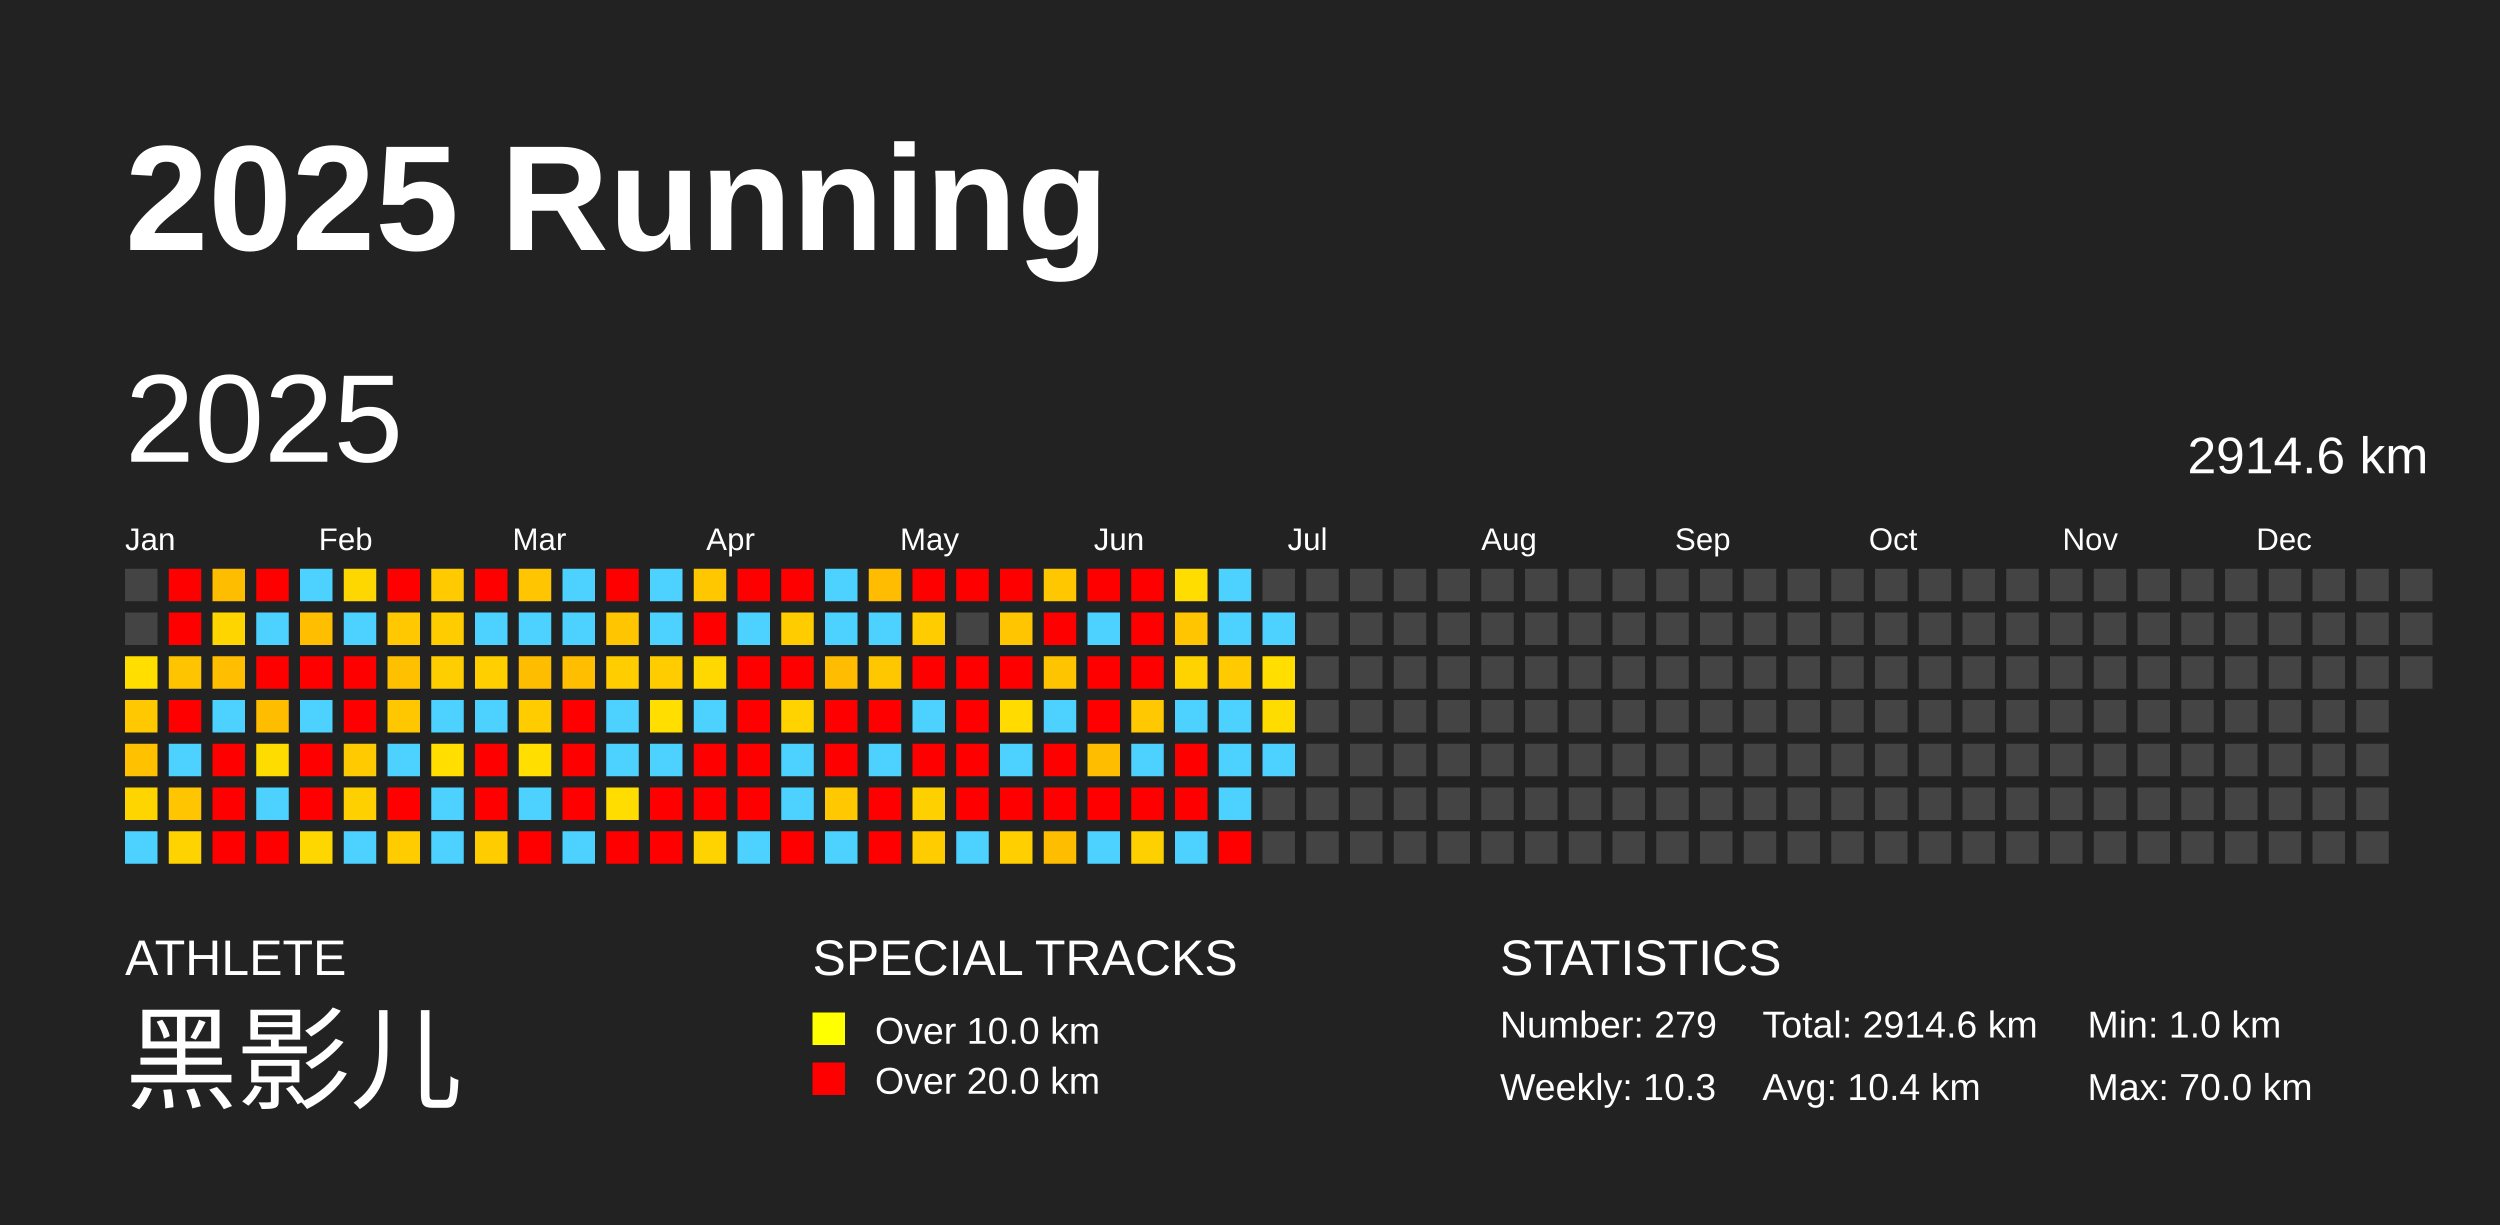
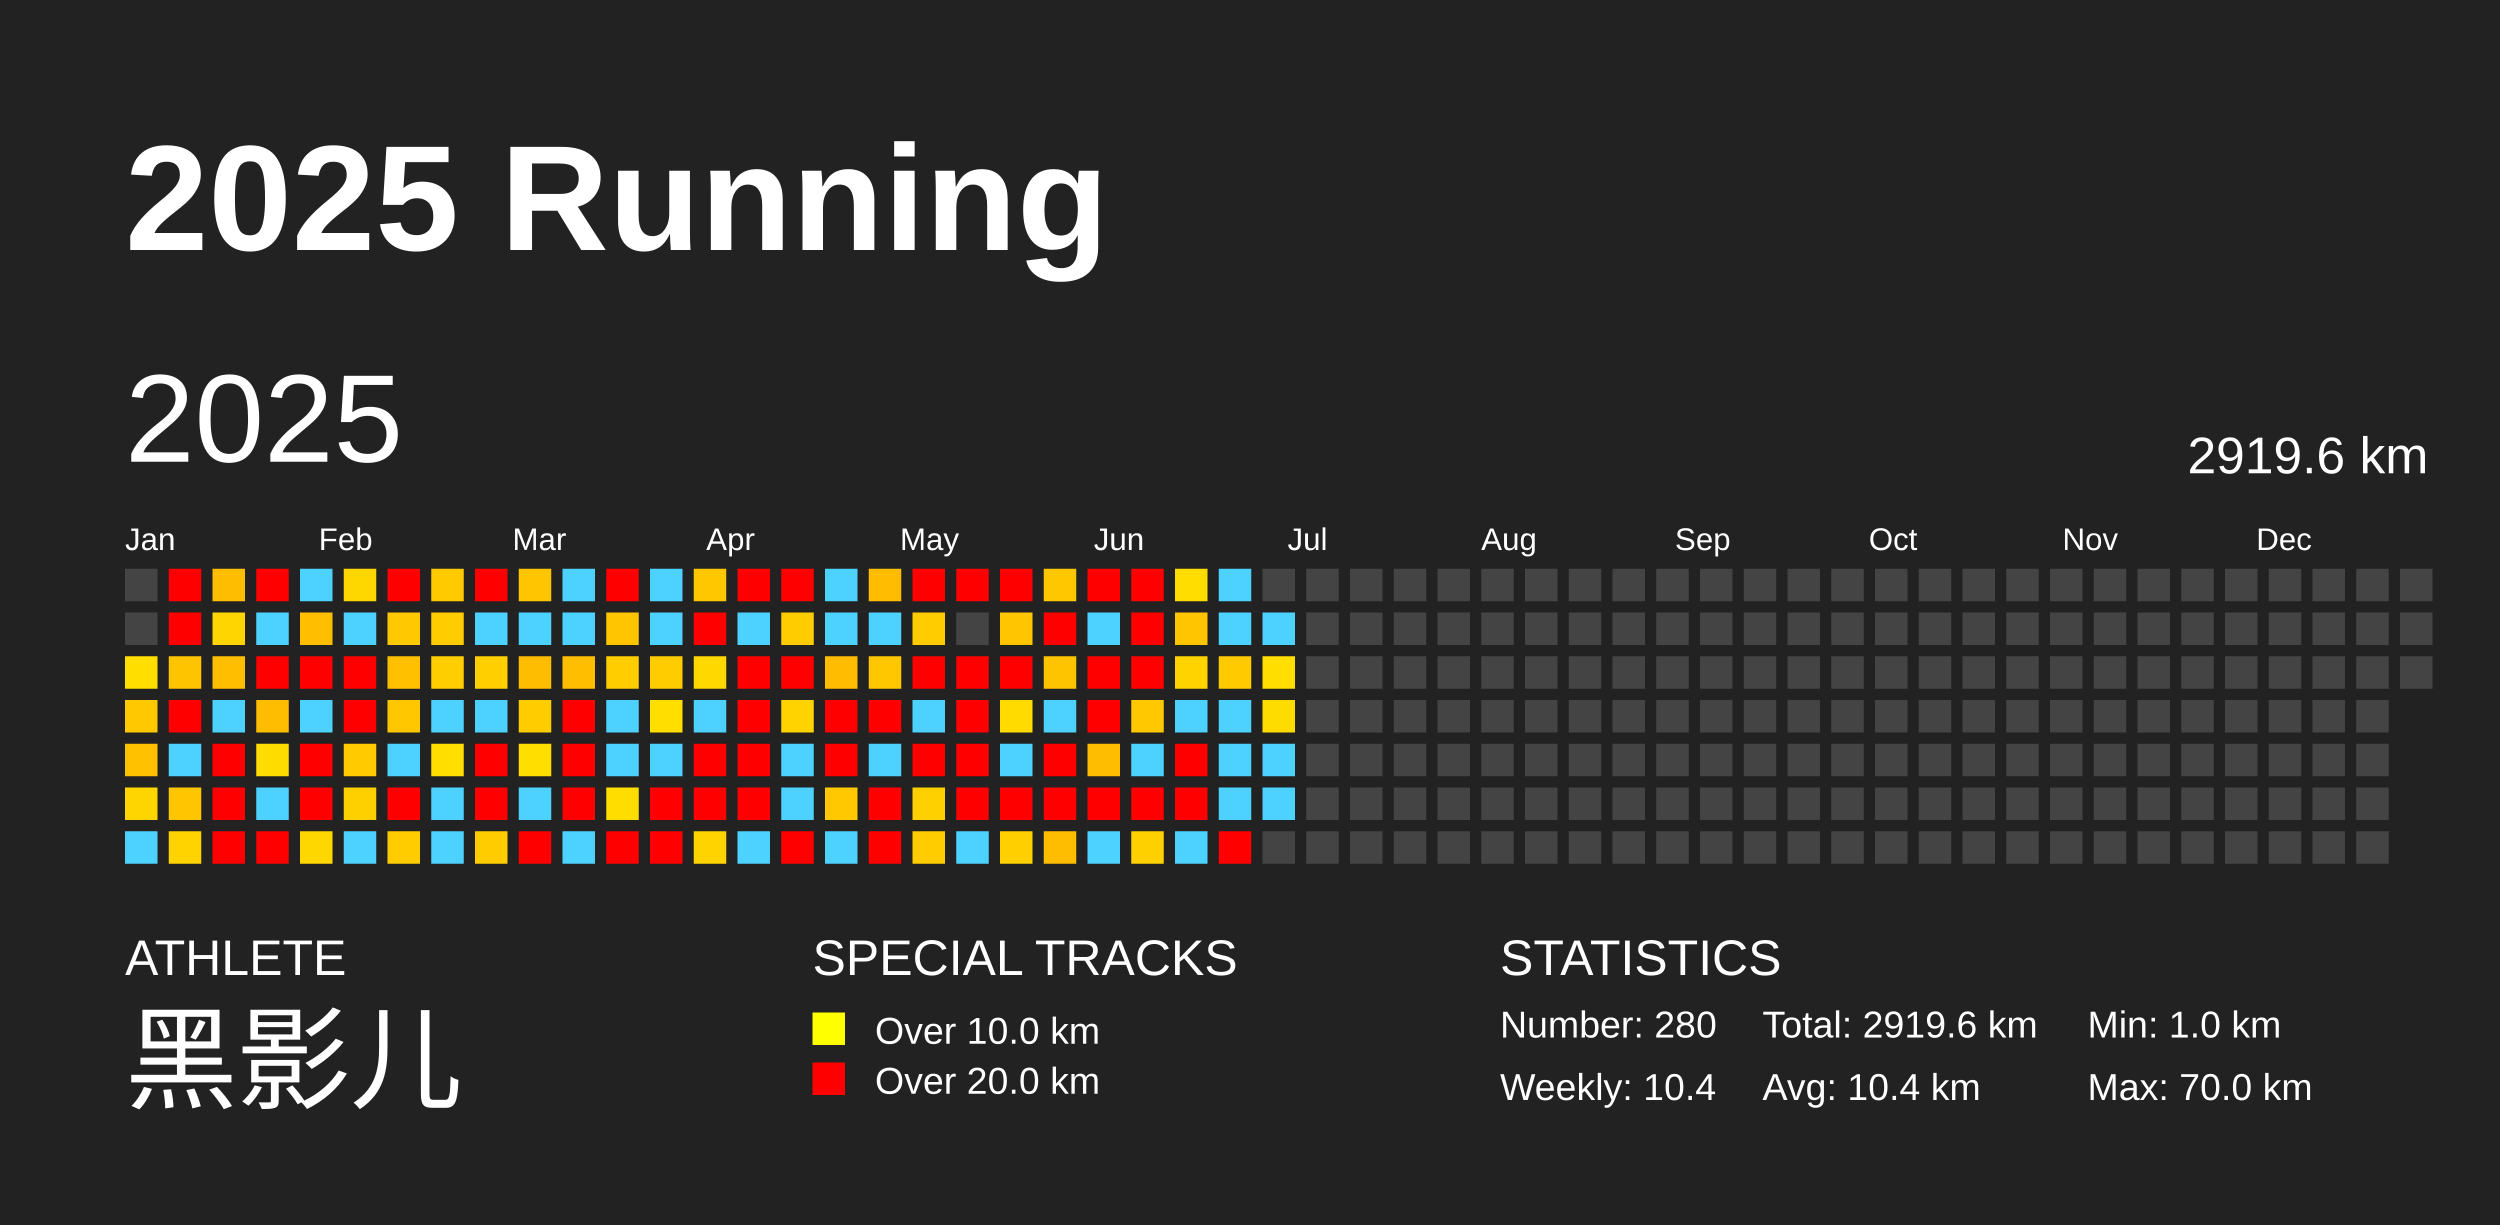
<svg xmlns="http://www.w3.org/2000/svg" baseProfile="full" height="98mm" version="1.1" viewBox="0,0,200,98" width="200mm">
  <defs />
  <rect fill="#222222" height="98" width="200" x="0" y="0" />
  <text fill="#FFFFFF" style="font-size:12px; font-family:Arial; font-weight:bold;" x="10" y="20">2025 Running</text>
  <text fill="#FFFFFF" style="font-size:4px; font-family:Arial" x="10" y="78">ATHLETE</text>
  <text fill="#FFFFFF" style="font-size:9px; font-family:Arial" x="10" y="88">黑影儿</text>
  <text fill="#FFFFFF" style="font-size:4px; font-family:Arial" x="65" y="78">SPECIAL TRACKS</text>
  <rect fill="yellow" height="2.6" width="2.6" x="65" y="81" />
  <text fill="#FFFFFF" style="font-size:3px; font-family:Arial" x="70" y="83.5">Over 10.0 km</text>
  <rect fill="red" height="2.6" width="2.6" x="65" y="85" />
  <text fill="#FFFFFF" style="font-size:3px; font-family:Arial" x="70" y="87.5">Over 20.0 km</text>
  <text fill="#FFFFFF" style="font-size:4px; font-family:Arial" x="120" y="78">STATISTICS</text>
-   <text fill="#FFFFFF" style="font-size:3px; font-family:Arial" x="120" y="83">Number: 279</text>
-   <text fill="#FFFFFF" style="font-size:3px; font-family:Arial" x="120" y="88">Weekly: 10.3</text>
-   <text fill="#FFFFFF" style="font-size:3px; font-family:Arial" x="141" y="83">Total: 2914.6 km</text>
+   <text fill="#FFFFFF" style="font-size:3px; font-family:Arial" x="120" y="83">Number: 280</text>
+   <text fill="#FFFFFF" style="font-size:3px; font-family:Arial" x="120" y="88">Weekly: 10.4</text>
+   <text fill="#FFFFFF" style="font-size:3px; font-family:Arial" x="141" y="83">Total: 2919.6 km</text>
  <text fill="#FFFFFF" style="font-size:3px; font-family:Arial" x="141" y="88">Avg: 10.4 km</text>
  <text fill="#FFFFFF" style="font-size:3px; font-family:Arial" x="167" y="83">Min: 1.0 km</text>
  <text fill="#FFFFFF" style="font-size:3px; font-family:Arial" x="167" y="88">Max: 70.0 km</text>
  <text dominant-baseline="hanging" fill="#FFFFFF" style="font-size:10.0px; font-family:Arial;" x="10" y="30">2025</text>
-   <text dominant-baseline="hanging" fill="#FFFFFF" style="font-size:4.125px; font-family:Arial;" x="175" y="35">2914.6 km</text>
+   <text dominant-baseline="hanging" fill="#FFFFFF" style="font-size:4.125px; font-family:Arial;" x="175" y="35">2919.6 km</text>
  <text fill="#FFFFFF" style="font-size:2.5px; font-family:Arial" x="10.0" y="44">Jan</text>
  <text fill="#FFFFFF" style="font-size:2.5px; font-family:Arial" x="25.5" y="44">Feb</text>
  <text fill="#FFFFFF" style="font-size:2.5px; font-family:Arial" x="41.0" y="44">Mar</text>
  <text fill="#FFFFFF" style="font-size:2.5px; font-family:Arial" x="56.5" y="44">Apr</text>
  <text fill="#FFFFFF" style="font-size:2.5px; font-family:Arial" x="72.0" y="44">May</text>
  <text fill="#FFFFFF" style="font-size:2.5px; font-family:Arial" x="87.5" y="44">Jun</text>
  <text fill="#FFFFFF" style="font-size:2.5px; font-family:Arial" x="103.0" y="44">Jul</text>
  <text fill="#FFFFFF" style="font-size:2.5px; font-family:Arial" x="118.5" y="44">Aug</text>
  <text fill="#FFFFFF" style="font-size:2.5px; font-family:Arial" x="134.0" y="44">Sep</text>
  <text fill="#FFFFFF" style="font-size:2.5px; font-family:Arial" x="149.5" y="44">Oct</text>
  <text fill="#FFFFFF" style="font-size:2.5px; font-family:Arial" x="165.0" y="44">Nov</text>
  <text fill="#FFFFFF" style="font-size:2.5px; font-family:Arial" x="180.5" y="44">Dec</text>
  <rect fill="#444444" height="2.6" width="2.6" x="10.0" y="45.5" />
  <rect fill="#444444" height="2.6" width="2.6" x="10.0" y="49.0" />
  <rect fill="#ffde00" height="2.6" width="2.6" x="10.0" y="52.5" />
  <rect fill="#ffc800" height="2.6" width="2.6" x="10.0" y="56.0" />
  <rect fill="#ffc100" height="2.6" width="2.6" x="10.0" y="59.5" />
  <rect fill="#ffd500" height="2.6" width="2.6" x="10.0" y="63.0" />
  <rect fill="#4dd2ff" height="2.6" width="2.6" x="10.0" y="66.5" />
  <rect fill="red" height="2.6" width="2.6" x="13.5" y="45.5" />
  <rect fill="red" height="2.6" width="2.6" x="13.5" y="49.0" />
  <rect fill="#ffc400" height="2.6" width="2.6" x="13.5" y="52.5" />
  <rect fill="red" height="2.6" width="2.6" x="13.5" y="56.0" />
  <rect fill="#4dd2ff" height="2.6" width="2.6" x="13.5" y="59.5" />
  <rect fill="#ffc500" height="2.6" width="2.6" x="13.5" y="63.0" />
  <rect fill="#ffd300" height="2.6" width="2.6" x="13.5" y="66.5" />
  <rect fill="#ffbd00" height="2.6" width="2.6" x="17.0" y="45.5" />
  <rect fill="#ffd500" height="2.6" width="2.6" x="17.0" y="49.0" />
  <rect fill="#ffbf00" height="2.6" width="2.6" x="17.0" y="52.5" />
  <rect fill="#4dd2ff" height="2.6" width="2.6" x="17.0" y="56.0" />
  <rect fill="red" height="2.6" width="2.6" x="17.0" y="59.5" />
  <rect fill="red" height="2.6" width="2.6" x="17.0" y="63.0" />
  <rect fill="red" height="2.6" width="2.6" x="17.0" y="66.5" />
  <rect fill="red" height="2.6" width="2.6" x="20.5" y="45.5" />
  <rect fill="#4dd2ff" height="2.6" width="2.6" x="20.5" y="49.0" />
  <rect fill="red" height="2.6" width="2.6" x="20.5" y="52.5" />
  <rect fill="#ffbd00" height="2.6" width="2.6" x="20.5" y="56.0" />
  <rect fill="#ffdc00" height="2.6" width="2.6" x="20.5" y="59.5" />
  <rect fill="#4dd2ff" height="2.6" width="2.6" x="20.5" y="63.0" />
  <rect fill="red" height="2.6" width="2.6" x="20.5" y="66.5" />
  <rect fill="#4dd2ff" height="2.6" width="2.6" x="24.0" y="45.5" />
  <rect fill="#ffbf00" height="2.6" width="2.6" x="24.0" y="49.0" />
  <rect fill="red" height="2.6" width="2.6" x="24.0" y="52.5" />
  <rect fill="#4dd2ff" height="2.6" width="2.6" x="24.0" y="56.0" />
  <rect fill="red" height="2.6" width="2.6" x="24.0" y="59.5" />
  <rect fill="red" height="2.6" width="2.6" x="24.0" y="63.0" />
  <rect fill="#ffd700" height="2.6" width="2.6" x="24.0" y="66.5" />
  <rect fill="#ffd700" height="2.6" width="2.6" x="27.5" y="45.5" />
  <rect fill="#4dd2ff" height="2.6" width="2.6" x="27.5" y="49.0" />
  <rect fill="red" height="2.6" width="2.6" x="27.5" y="52.5" />
  <rect fill="red" height="2.6" width="2.6" x="27.5" y="56.0" />
  <rect fill="#ffca00" height="2.6" width="2.6" x="27.5" y="59.5" />
  <rect fill="#ffd000" height="2.6" width="2.6" x="27.5" y="63.0" />
  <rect fill="#4dd2ff" height="2.6" width="2.6" x="27.5" y="66.5" />
  <rect fill="red" height="2.6" width="2.6" x="31.0" y="45.5" />
  <rect fill="#ffc800" height="2.6" width="2.6" x="31.0" y="49.0" />
  <rect fill="#ffc000" height="2.6" width="2.6" x="31.0" y="52.5" />
  <rect fill="#ffc700" height="2.6" width="2.6" x="31.0" y="56.0" />
  <rect fill="#4dd2ff" height="2.6" width="2.6" x="31.0" y="59.5" />
  <rect fill="red" height="2.6" width="2.6" x="31.0" y="63.0" />
  <rect fill="#ffcc00" height="2.6" width="2.6" x="31.0" y="66.5" />
  <rect fill="#ffca00" height="2.6" width="2.6" x="34.5" y="45.5" />
  <rect fill="#ffcc00" height="2.6" width="2.6" x="34.5" y="49.0" />
  <rect fill="#ffce00" height="2.6" width="2.6" x="34.5" y="52.5" />
  <rect fill="#4dd2ff" height="2.6" width="2.6" x="34.5" y="56.0" />
  <rect fill="#ffde00" height="2.6" width="2.6" x="34.5" y="59.5" />
  <rect fill="#4dd2ff" height="2.6" width="2.6" x="34.5" y="63.0" />
  <rect fill="#4dd2ff" height="2.6" width="2.6" x="34.5" y="66.5" />
  <rect fill="red" height="2.6" width="2.6" x="38.0" y="45.5" />
  <rect fill="#4dd2ff" height="2.6" width="2.6" x="38.0" y="49.0" />
  <rect fill="#ffcf00" height="2.6" width="2.6" x="38.0" y="52.5" />
  <rect fill="#4dd2ff" height="2.6" width="2.6" x="38.0" y="56.0" />
  <rect fill="red" height="2.6" width="2.6" x="38.0" y="59.5" />
  <rect fill="red" height="2.6" width="2.6" x="38.0" y="63.0" />
  <rect fill="#ffcc00" height="2.6" width="2.6" x="38.0" y="66.5" />
  <rect fill="#ffc500" height="2.6" width="2.6" x="41.5" y="45.5" />
  <rect fill="#4dd2ff" height="2.6" width="2.6" x="41.5" y="49.0" />
  <rect fill="#ffbd00" height="2.6" width="2.6" x="41.5" y="52.5" />
  <rect fill="#ffcc00" height="2.6" width="2.6" x="41.5" y="56.0" />
  <rect fill="#ffde00" height="2.6" width="2.6" x="41.5" y="59.5" />
  <rect fill="#4dd2ff" height="2.6" width="2.6" x="41.5" y="63.0" />
  <rect fill="red" height="2.6" width="2.6" x="41.5" y="66.5" />
  <rect fill="#4dd2ff" height="2.6" width="2.6" x="45.0" y="45.5" />
  <rect fill="#4dd2ff" height="2.6" width="2.6" x="45.0" y="49.0" />
  <rect fill="#ffbf00" height="2.6" width="2.6" x="45.0" y="52.5" />
  <rect fill="red" height="2.6" width="2.6" x="45.0" y="56.0" />
  <rect fill="red" height="2.6" width="2.6" x="45.0" y="59.5" />
  <rect fill="red" height="2.6" width="2.6" x="45.0" y="63.0" />
  <rect fill="#4dd2ff" height="2.6" width="2.6" x="45.0" y="66.5" />
  <rect fill="red" height="2.6" width="2.6" x="48.5" y="45.5" />
  <rect fill="#ffc500" height="2.6" width="2.6" x="48.5" y="49.0" />
  <rect fill="#ffcd00" height="2.6" width="2.6" x="48.5" y="52.5" />
  <rect fill="#4dd2ff" height="2.6" width="2.6" x="48.5" y="56.0" />
  <rect fill="#4dd2ff" height="2.6" width="2.6" x="48.5" y="59.5" />
  <rect fill="#ffdd00" height="2.6" width="2.6" x="48.5" y="63.0" />
  <rect fill="red" height="2.6" width="2.6" x="48.5" y="66.5" />
  <rect fill="#4dd2ff" height="2.6" width="2.6" x="52.0" y="45.5" />
  <rect fill="#4dd2ff" height="2.6" width="2.6" x="52.0" y="49.0" />
  <rect fill="#ffcc00" height="2.6" width="2.6" x="52.0" y="52.5" />
  <rect fill="#ffde00" height="2.6" width="2.6" x="52.0" y="56.0" />
  <rect fill="#4dd2ff" height="2.6" width="2.6" x="52.0" y="59.5" />
  <rect fill="red" height="2.6" width="2.6" x="52.0" y="63.0" />
  <rect fill="red" height="2.6" width="2.6" x="52.0" y="66.5" />
  <rect fill="#ffc700" height="2.6" width="2.6" x="55.5" y="45.5" />
  <rect fill="red" height="2.6" width="2.6" x="55.5" y="49.0" />
  <rect fill="#ffd800" height="2.6" width="2.6" x="55.5" y="52.5" />
  <rect fill="#4dd2ff" height="2.6" width="2.6" x="55.5" y="56.0" />
  <rect fill="red" height="2.6" width="2.6" x="55.5" y="59.5" />
  <rect fill="red" height="2.6" width="2.6" x="55.5" y="63.0" />
  <rect fill="#ffd300" height="2.6" width="2.6" x="55.5" y="66.5" />
  <rect fill="red" height="2.6" width="2.6" x="59.0" y="45.5" />
  <rect fill="#4dd2ff" height="2.6" width="2.6" x="59.0" y="49.0" />
  <rect fill="red" height="2.6" width="2.6" x="59.0" y="52.5" />
  <rect fill="red" height="2.6" width="2.6" x="59.0" y="56.0" />
  <rect fill="red" height="2.6" width="2.6" x="59.0" y="59.5" />
  <rect fill="red" height="2.6" width="2.6" x="59.0" y="63.0" />
  <rect fill="#4dd2ff" height="2.6" width="2.6" x="59.0" y="66.5" />
  <rect fill="red" height="2.6" width="2.6" x="62.5" y="45.5" />
  <rect fill="#ffcc00" height="2.6" width="2.6" x="62.5" y="49.0" />
  <rect fill="red" height="2.6" width="2.6" x="62.5" y="52.5" />
  <rect fill="#ffd300" height="2.6" width="2.6" x="62.5" y="56.0" />
  <rect fill="#4dd2ff" height="2.6" width="2.6" x="62.5" y="59.5" />
  <rect fill="#4dd2ff" height="2.6" width="2.6" x="62.5" y="63.0" />
  <rect fill="red" height="2.6" width="2.6" x="62.5" y="66.5" />
  <rect fill="#4dd2ff" height="2.6" width="2.6" x="66.0" y="45.5" />
  <rect fill="#4dd2ff" height="2.6" width="2.6" x="66.0" y="49.0" />
  <rect fill="#ffbc00" height="2.6" width="2.6" x="66.0" y="52.5" />
  <rect fill="red" height="2.6" width="2.6" x="66.0" y="56.0" />
  <rect fill="red" height="2.6" width="2.6" x="66.0" y="59.5" />
  <rect fill="#ffc800" height="2.6" width="2.6" x="66.0" y="63.0" />
  <rect fill="#4dd2ff" height="2.6" width="2.6" x="66.0" y="66.5" />
  <rect fill="#ffbc00" height="2.6" width="2.6" x="69.5" y="45.5" />
  <rect fill="#4dd2ff" height="2.6" width="2.6" x="69.5" y="49.0" />
  <rect fill="#ffc700" height="2.6" width="2.6" x="69.5" y="52.5" />
  <rect fill="red" height="2.6" width="2.6" x="69.5" y="56.0" />
  <rect fill="#4dd2ff" height="2.6" width="2.6" x="69.5" y="59.5" />
  <rect fill="red" height="2.6" width="2.6" x="69.5" y="63.0" />
  <rect fill="red" height="2.6" width="2.6" x="69.5" y="66.5" />
  <rect fill="red" height="2.6" width="2.6" x="73.0" y="45.5" />
  <rect fill="#ffcc00" height="2.6" width="2.6" x="73.0" y="49.0" />
  <rect fill="red" height="2.6" width="2.6" x="73.0" y="52.5" />
  <rect fill="#4dd2ff" height="2.6" width="2.6" x="73.0" y="56.0" />
  <rect fill="red" height="2.6" width="2.6" x="73.0" y="59.5" />
  <rect fill="#ffd000" height="2.6" width="2.6" x="73.0" y="63.0" />
  <rect fill="#ffcc00" height="2.6" width="2.6" x="73.0" y="66.5" />
  <rect fill="red" height="2.6" width="2.6" x="76.5" y="45.5" />
  <rect fill="#444444" height="2.6" width="2.6" x="76.5" y="49.0" />
  <rect fill="red" height="2.6" width="2.6" x="76.5" y="52.5" />
  <rect fill="red" height="2.6" width="2.6" x="76.5" y="56.0" />
  <rect fill="red" height="2.6" width="2.6" x="76.5" y="59.5" />
  <rect fill="red" height="2.6" width="2.6" x="76.5" y="63.0" />
  <rect fill="#4dd2ff" height="2.6" width="2.6" x="76.5" y="66.5" />
  <rect fill="red" height="2.6" width="2.6" x="80.0" y="45.5" />
  <rect fill="#ffc500" height="2.6" width="2.6" x="80.0" y="49.0" />
  <rect fill="red" height="2.6" width="2.6" x="80.0" y="52.5" />
  <rect fill="#ffdb00" height="2.6" width="2.6" x="80.0" y="56.0" />
  <rect fill="#4dd2ff" height="2.6" width="2.6" x="80.0" y="59.5" />
  <rect fill="red" height="2.6" width="2.6" x="80.0" y="63.0" />
  <rect fill="#ffcf00" height="2.6" width="2.6" x="80.0" y="66.5" />
  <rect fill="#ffc700" height="2.6" width="2.6" x="83.5" y="45.5" />
  <rect fill="red" height="2.6" width="2.6" x="83.5" y="49.0" />
  <rect fill="#ffc400" height="2.6" width="2.6" x="83.5" y="52.5" />
  <rect fill="#4dd2ff" height="2.6" width="2.6" x="83.5" y="56.0" />
  <rect fill="red" height="2.6" width="2.6" x="83.5" y="59.5" />
  <rect fill="red" height="2.6" width="2.6" x="83.5" y="63.0" />
  <rect fill="#ffbd00" height="2.6" width="2.6" x="83.5" y="66.5" />
  <rect fill="red" height="2.6" width="2.6" x="87.0" y="45.5" />
  <rect fill="#4dd2ff" height="2.6" width="2.6" x="87.0" y="49.0" />
  <rect fill="red" height="2.6" width="2.6" x="87.0" y="52.5" />
  <rect fill="red" height="2.6" width="2.6" x="87.0" y="56.0" />
  <rect fill="#ffbd00" height="2.6" width="2.6" x="87.0" y="59.5" />
  <rect fill="red" height="2.6" width="2.6" x="87.0" y="63.0" />
  <rect fill="#4dd2ff" height="2.6" width="2.6" x="87.0" y="66.5" />
  <rect fill="red" height="2.6" width="2.6" x="90.5" y="45.5" />
  <rect fill="red" height="2.6" width="2.6" x="90.5" y="49.0" />
  <rect fill="red" height="2.6" width="2.6" x="90.5" y="52.5" />
  <rect fill="#ffc800" height="2.6" width="2.6" x="90.5" y="56.0" />
  <rect fill="#4dd2ff" height="2.6" width="2.6" x="90.5" y="59.5" />
  <rect fill="red" height="2.6" width="2.6" x="90.5" y="63.0" />
  <rect fill="#ffd000" height="2.6" width="2.6" x="90.5" y="66.5" />
  <rect fill="#ffdd00" height="2.6" width="2.6" x="94.0" y="45.5" />
  <rect fill="#ffc500" height="2.6" width="2.6" x="94.0" y="49.0" />
  <rect fill="#ffd300" height="2.6" width="2.6" x="94.0" y="52.5" />
  <rect fill="#4dd2ff" height="2.6" width="2.6" x="94.0" y="56.0" />
  <rect fill="red" height="2.6" width="2.6" x="94.0" y="59.5" />
  <rect fill="red" height="2.6" width="2.6" x="94.0" y="63.0" />
  <rect fill="#4dd2ff" height="2.6" width="2.6" x="94.0" y="66.5" />
  <rect fill="#4dd2ff" height="2.6" width="2.6" x="97.5" y="45.5" />
  <rect fill="#4dd2ff" height="2.6" width="2.6" x="97.5" y="49.0" />
  <rect fill="#ffcb00" height="2.6" width="2.6" x="97.5" y="52.5" />
  <rect fill="#4dd2ff" height="2.6" width="2.6" x="97.5" y="56.0" />
  <rect fill="#4dd2ff" height="2.6" width="2.6" x="97.5" y="59.5" />
  <rect fill="#4dd2ff" height="2.6" width="2.6" x="97.5" y="63.0" />
  <rect fill="red" height="2.6" width="2.6" x="97.5" y="66.5" />
  <rect fill="#444444" height="2.6" width="2.6" x="101.0" y="45.5" />
  <rect fill="#4dd2ff" height="2.6" width="2.6" x="101.0" y="49.0" />
  <rect fill="#ffde00" height="2.6" width="2.6" x="101.0" y="52.5" />
  <rect fill="#ffdc00" height="2.6" width="2.6" x="101.0" y="56.0" />
  <rect fill="#4dd2ff" height="2.6" width="2.6" x="101.0" y="59.5" />
-   <rect fill="#444444" height="2.6" width="2.6" x="101.0" y="63.0" />
+   <rect fill="#4dd2ff" height="2.6" width="2.6" x="101.0" y="63.0" />
  <rect fill="#444444" height="2.6" width="2.6" x="101.0" y="66.5" />
  <rect fill="#444444" height="2.6" width="2.6" x="104.5" y="45.5" />
  <rect fill="#444444" height="2.6" width="2.6" x="104.5" y="49.0" />
  <rect fill="#444444" height="2.6" width="2.6" x="104.5" y="52.5" />
  <rect fill="#444444" height="2.6" width="2.6" x="104.5" y="56.0" />
  <rect fill="#444444" height="2.6" width="2.6" x="104.5" y="59.5" />
  <rect fill="#444444" height="2.6" width="2.6" x="104.5" y="63.0" />
  <rect fill="#444444" height="2.6" width="2.6" x="104.5" y="66.5" />
  <rect fill="#444444" height="2.6" width="2.6" x="108.0" y="45.5" />
  <rect fill="#444444" height="2.6" width="2.6" x="108.0" y="49.0" />
  <rect fill="#444444" height="2.6" width="2.6" x="108.0" y="52.5" />
  <rect fill="#444444" height="2.6" width="2.6" x="108.0" y="56.0" />
  <rect fill="#444444" height="2.6" width="2.6" x="108.0" y="59.5" />
  <rect fill="#444444" height="2.6" width="2.6" x="108.0" y="63.0" />
  <rect fill="#444444" height="2.6" width="2.6" x="108.0" y="66.5" />
  <rect fill="#444444" height="2.6" width="2.6" x="111.5" y="45.5" />
  <rect fill="#444444" height="2.6" width="2.6" x="111.5" y="49.0" />
  <rect fill="#444444" height="2.6" width="2.6" x="111.5" y="52.5" />
  <rect fill="#444444" height="2.6" width="2.6" x="111.5" y="56.0" />
  <rect fill="#444444" height="2.6" width="2.6" x="111.5" y="59.5" />
  <rect fill="#444444" height="2.6" width="2.6" x="111.5" y="63.0" />
  <rect fill="#444444" height="2.6" width="2.6" x="111.5" y="66.5" />
  <rect fill="#444444" height="2.6" width="2.6" x="115.0" y="45.5" />
  <rect fill="#444444" height="2.6" width="2.6" x="115.0" y="49.0" />
  <rect fill="#444444" height="2.6" width="2.6" x="115.0" y="52.5" />
  <rect fill="#444444" height="2.6" width="2.6" x="115.0" y="56.0" />
  <rect fill="#444444" height="2.6" width="2.6" x="115.0" y="59.5" />
  <rect fill="#444444" height="2.6" width="2.6" x="115.0" y="63.0" />
  <rect fill="#444444" height="2.6" width="2.6" x="115.0" y="66.5" />
  <rect fill="#444444" height="2.6" width="2.6" x="118.5" y="45.5" />
  <rect fill="#444444" height="2.6" width="2.6" x="118.5" y="49.0" />
  <rect fill="#444444" height="2.6" width="2.6" x="118.5" y="52.5" />
  <rect fill="#444444" height="2.6" width="2.6" x="118.5" y="56.0" />
  <rect fill="#444444" height="2.6" width="2.6" x="118.5" y="59.5" />
  <rect fill="#444444" height="2.6" width="2.6" x="118.5" y="63.0" />
  <rect fill="#444444" height="2.6" width="2.6" x="118.5" y="66.5" />
  <rect fill="#444444" height="2.6" width="2.6" x="122.0" y="45.5" />
  <rect fill="#444444" height="2.6" width="2.6" x="122.0" y="49.0" />
  <rect fill="#444444" height="2.6" width="2.6" x="122.0" y="52.5" />
  <rect fill="#444444" height="2.6" width="2.6" x="122.0" y="56.0" />
  <rect fill="#444444" height="2.6" width="2.6" x="122.0" y="59.5" />
  <rect fill="#444444" height="2.6" width="2.6" x="122.0" y="63.0" />
  <rect fill="#444444" height="2.6" width="2.6" x="122.0" y="66.5" />
  <rect fill="#444444" height="2.6" width="2.6" x="125.5" y="45.5" />
  <rect fill="#444444" height="2.6" width="2.6" x="125.5" y="49.0" />
  <rect fill="#444444" height="2.6" width="2.6" x="125.5" y="52.5" />
  <rect fill="#444444" height="2.6" width="2.6" x="125.5" y="56.0" />
  <rect fill="#444444" height="2.6" width="2.6" x="125.5" y="59.5" />
  <rect fill="#444444" height="2.6" width="2.6" x="125.5" y="63.0" />
  <rect fill="#444444" height="2.6" width="2.6" x="125.5" y="66.5" />
  <rect fill="#444444" height="2.6" width="2.6" x="129.0" y="45.5" />
  <rect fill="#444444" height="2.6" width="2.6" x="129.0" y="49.0" />
  <rect fill="#444444" height="2.6" width="2.6" x="129.0" y="52.5" />
  <rect fill="#444444" height="2.6" width="2.6" x="129.0" y="56.0" />
  <rect fill="#444444" height="2.6" width="2.6" x="129.0" y="59.5" />
  <rect fill="#444444" height="2.6" width="2.6" x="129.0" y="63.0" />
  <rect fill="#444444" height="2.6" width="2.6" x="129.0" y="66.5" />
  <rect fill="#444444" height="2.6" width="2.6" x="132.5" y="45.5" />
  <rect fill="#444444" height="2.6" width="2.6" x="132.5" y="49.0" />
  <rect fill="#444444" height="2.6" width="2.6" x="132.5" y="52.5" />
  <rect fill="#444444" height="2.6" width="2.6" x="132.5" y="56.0" />
  <rect fill="#444444" height="2.6" width="2.6" x="132.5" y="59.5" />
  <rect fill="#444444" height="2.6" width="2.6" x="132.5" y="63.0" />
  <rect fill="#444444" height="2.6" width="2.6" x="132.5" y="66.5" />
  <rect fill="#444444" height="2.6" width="2.6" x="136.0" y="45.5" />
  <rect fill="#444444" height="2.6" width="2.6" x="136.0" y="49.0" />
  <rect fill="#444444" height="2.6" width="2.6" x="136.0" y="52.5" />
  <rect fill="#444444" height="2.6" width="2.6" x="136.0" y="56.0" />
  <rect fill="#444444" height="2.6" width="2.6" x="136.0" y="59.5" />
  <rect fill="#444444" height="2.6" width="2.6" x="136.0" y="63.0" />
  <rect fill="#444444" height="2.6" width="2.6" x="136.0" y="66.5" />
  <rect fill="#444444" height="2.6" width="2.6" x="139.5" y="45.5" />
  <rect fill="#444444" height="2.6" width="2.6" x="139.5" y="49.0" />
  <rect fill="#444444" height="2.6" width="2.6" x="139.5" y="52.5" />
  <rect fill="#444444" height="2.6" width="2.6" x="139.5" y="56.0" />
  <rect fill="#444444" height="2.6" width="2.6" x="139.5" y="59.5" />
  <rect fill="#444444" height="2.6" width="2.6" x="139.5" y="63.0" />
  <rect fill="#444444" height="2.6" width="2.6" x="139.5" y="66.5" />
  <rect fill="#444444" height="2.6" width="2.6" x="143.0" y="45.5" />
  <rect fill="#444444" height="2.6" width="2.6" x="143.0" y="49.0" />
  <rect fill="#444444" height="2.6" width="2.6" x="143.0" y="52.5" />
  <rect fill="#444444" height="2.6" width="2.6" x="143.0" y="56.0" />
  <rect fill="#444444" height="2.6" width="2.6" x="143.0" y="59.5" />
  <rect fill="#444444" height="2.6" width="2.6" x="143.0" y="63.0" />
  <rect fill="#444444" height="2.6" width="2.6" x="143.0" y="66.5" />
  <rect fill="#444444" height="2.6" width="2.6" x="146.5" y="45.5" />
  <rect fill="#444444" height="2.6" width="2.6" x="146.5" y="49.0" />
  <rect fill="#444444" height="2.6" width="2.6" x="146.5" y="52.5" />
  <rect fill="#444444" height="2.6" width="2.6" x="146.5" y="56.0" />
  <rect fill="#444444" height="2.6" width="2.6" x="146.5" y="59.5" />
  <rect fill="#444444" height="2.6" width="2.6" x="146.5" y="63.0" />
  <rect fill="#444444" height="2.6" width="2.6" x="146.5" y="66.5" />
  <rect fill="#444444" height="2.6" width="2.6" x="150.0" y="45.5" />
  <rect fill="#444444" height="2.6" width="2.6" x="150.0" y="49.0" />
  <rect fill="#444444" height="2.6" width="2.6" x="150.0" y="52.5" />
  <rect fill="#444444" height="2.6" width="2.6" x="150.0" y="56.0" />
  <rect fill="#444444" height="2.6" width="2.6" x="150.0" y="59.5" />
  <rect fill="#444444" height="2.6" width="2.6" x="150.0" y="63.0" />
  <rect fill="#444444" height="2.6" width="2.6" x="150.0" y="66.5" />
  <rect fill="#444444" height="2.6" width="2.6" x="153.5" y="45.5" />
  <rect fill="#444444" height="2.6" width="2.6" x="153.5" y="49.0" />
  <rect fill="#444444" height="2.6" width="2.6" x="153.5" y="52.5" />
  <rect fill="#444444" height="2.6" width="2.6" x="153.5" y="56.0" />
  <rect fill="#444444" height="2.6" width="2.6" x="153.5" y="59.5" />
  <rect fill="#444444" height="2.6" width="2.6" x="153.5" y="63.0" />
  <rect fill="#444444" height="2.6" width="2.6" x="153.5" y="66.5" />
  <rect fill="#444444" height="2.6" width="2.6" x="157.0" y="45.5" />
  <rect fill="#444444" height="2.6" width="2.6" x="157.0" y="49.0" />
  <rect fill="#444444" height="2.6" width="2.6" x="157.0" y="52.5" />
  <rect fill="#444444" height="2.6" width="2.6" x="157.0" y="56.0" />
  <rect fill="#444444" height="2.6" width="2.6" x="157.0" y="59.5" />
  <rect fill="#444444" height="2.6" width="2.6" x="157.0" y="63.0" />
  <rect fill="#444444" height="2.6" width="2.6" x="157.0" y="66.5" />
  <rect fill="#444444" height="2.6" width="2.6" x="160.5" y="45.5" />
  <rect fill="#444444" height="2.6" width="2.6" x="160.5" y="49.0" />
  <rect fill="#444444" height="2.6" width="2.6" x="160.5" y="52.5" />
  <rect fill="#444444" height="2.6" width="2.6" x="160.5" y="56.0" />
  <rect fill="#444444" height="2.6" width="2.6" x="160.5" y="59.5" />
  <rect fill="#444444" height="2.6" width="2.6" x="160.5" y="63.0" />
  <rect fill="#444444" height="2.6" width="2.6" x="160.5" y="66.5" />
  <rect fill="#444444" height="2.6" width="2.6" x="164.0" y="45.5" />
  <rect fill="#444444" height="2.6" width="2.6" x="164.0" y="49.0" />
  <rect fill="#444444" height="2.6" width="2.6" x="164.0" y="52.5" />
  <rect fill="#444444" height="2.6" width="2.6" x="164.0" y="56.0" />
  <rect fill="#444444" height="2.6" width="2.6" x="164.0" y="59.5" />
  <rect fill="#444444" height="2.6" width="2.6" x="164.0" y="63.0" />
  <rect fill="#444444" height="2.6" width="2.6" x="164.0" y="66.5" />
  <rect fill="#444444" height="2.6" width="2.6" x="167.5" y="45.5" />
  <rect fill="#444444" height="2.6" width="2.6" x="167.5" y="49.0" />
  <rect fill="#444444" height="2.6" width="2.6" x="167.5" y="52.5" />
  <rect fill="#444444" height="2.6" width="2.6" x="167.5" y="56.0" />
  <rect fill="#444444" height="2.6" width="2.6" x="167.5" y="59.5" />
  <rect fill="#444444" height="2.6" width="2.6" x="167.5" y="63.0" />
  <rect fill="#444444" height="2.6" width="2.6" x="167.5" y="66.5" />
  <rect fill="#444444" height="2.6" width="2.6" x="171.0" y="45.5" />
  <rect fill="#444444" height="2.6" width="2.6" x="171.0" y="49.0" />
  <rect fill="#444444" height="2.6" width="2.6" x="171.0" y="52.5" />
  <rect fill="#444444" height="2.6" width="2.6" x="171.0" y="56.0" />
  <rect fill="#444444" height="2.6" width="2.6" x="171.0" y="59.5" />
  <rect fill="#444444" height="2.6" width="2.6" x="171.0" y="63.0" />
  <rect fill="#444444" height="2.6" width="2.6" x="171.0" y="66.5" />
  <rect fill="#444444" height="2.6" width="2.6" x="174.5" y="45.5" />
  <rect fill="#444444" height="2.6" width="2.6" x="174.5" y="49.0" />
  <rect fill="#444444" height="2.6" width="2.6" x="174.5" y="52.5" />
  <rect fill="#444444" height="2.6" width="2.6" x="174.5" y="56.0" />
  <rect fill="#444444" height="2.6" width="2.6" x="174.5" y="59.5" />
  <rect fill="#444444" height="2.6" width="2.6" x="174.5" y="63.0" />
  <rect fill="#444444" height="2.6" width="2.6" x="174.5" y="66.5" />
  <rect fill="#444444" height="2.6" width="2.6" x="178.0" y="45.5" />
  <rect fill="#444444" height="2.6" width="2.6" x="178.0" y="49.0" />
  <rect fill="#444444" height="2.6" width="2.6" x="178.0" y="52.5" />
  <rect fill="#444444" height="2.6" width="2.6" x="178.0" y="56.0" />
  <rect fill="#444444" height="2.6" width="2.6" x="178.0" y="59.5" />
  <rect fill="#444444" height="2.6" width="2.6" x="178.0" y="63.0" />
  <rect fill="#444444" height="2.6" width="2.6" x="178.0" y="66.5" />
  <rect fill="#444444" height="2.6" width="2.6" x="181.5" y="45.5" />
  <rect fill="#444444" height="2.6" width="2.6" x="181.5" y="49.0" />
  <rect fill="#444444" height="2.6" width="2.6" x="181.5" y="52.5" />
  <rect fill="#444444" height="2.6" width="2.6" x="181.5" y="56.0" />
  <rect fill="#444444" height="2.6" width="2.6" x="181.5" y="59.5" />
  <rect fill="#444444" height="2.6" width="2.6" x="181.5" y="63.0" />
  <rect fill="#444444" height="2.6" width="2.6" x="181.5" y="66.5" />
  <rect fill="#444444" height="2.6" width="2.6" x="185.0" y="45.5" />
  <rect fill="#444444" height="2.6" width="2.6" x="185.0" y="49.0" />
  <rect fill="#444444" height="2.6" width="2.6" x="185.0" y="52.5" />
  <rect fill="#444444" height="2.6" width="2.6" x="185.0" y="56.0" />
  <rect fill="#444444" height="2.6" width="2.6" x="185.0" y="59.5" />
  <rect fill="#444444" height="2.6" width="2.6" x="185.0" y="63.0" />
  <rect fill="#444444" height="2.6" width="2.6" x="185.0" y="66.5" />
  <rect fill="#444444" height="2.6" width="2.6" x="188.5" y="45.5" />
  <rect fill="#444444" height="2.6" width="2.6" x="188.5" y="49.0" />
  <rect fill="#444444" height="2.6" width="2.6" x="188.5" y="52.5" />
  <rect fill="#444444" height="2.6" width="2.6" x="188.5" y="56.0" />
  <rect fill="#444444" height="2.6" width="2.6" x="188.5" y="59.5" />
  <rect fill="#444444" height="2.6" width="2.6" x="188.5" y="63.0" />
  <rect fill="#444444" height="2.6" width="2.6" x="188.5" y="66.5" />
  <rect fill="#444444" height="2.6" width="2.6" x="192.0" y="45.5" />
  <rect fill="#444444" height="2.6" width="2.6" x="192.0" y="49.0" />
  <rect fill="#444444" height="2.6" width="2.6" x="192.0" y="52.5" />
</svg>
